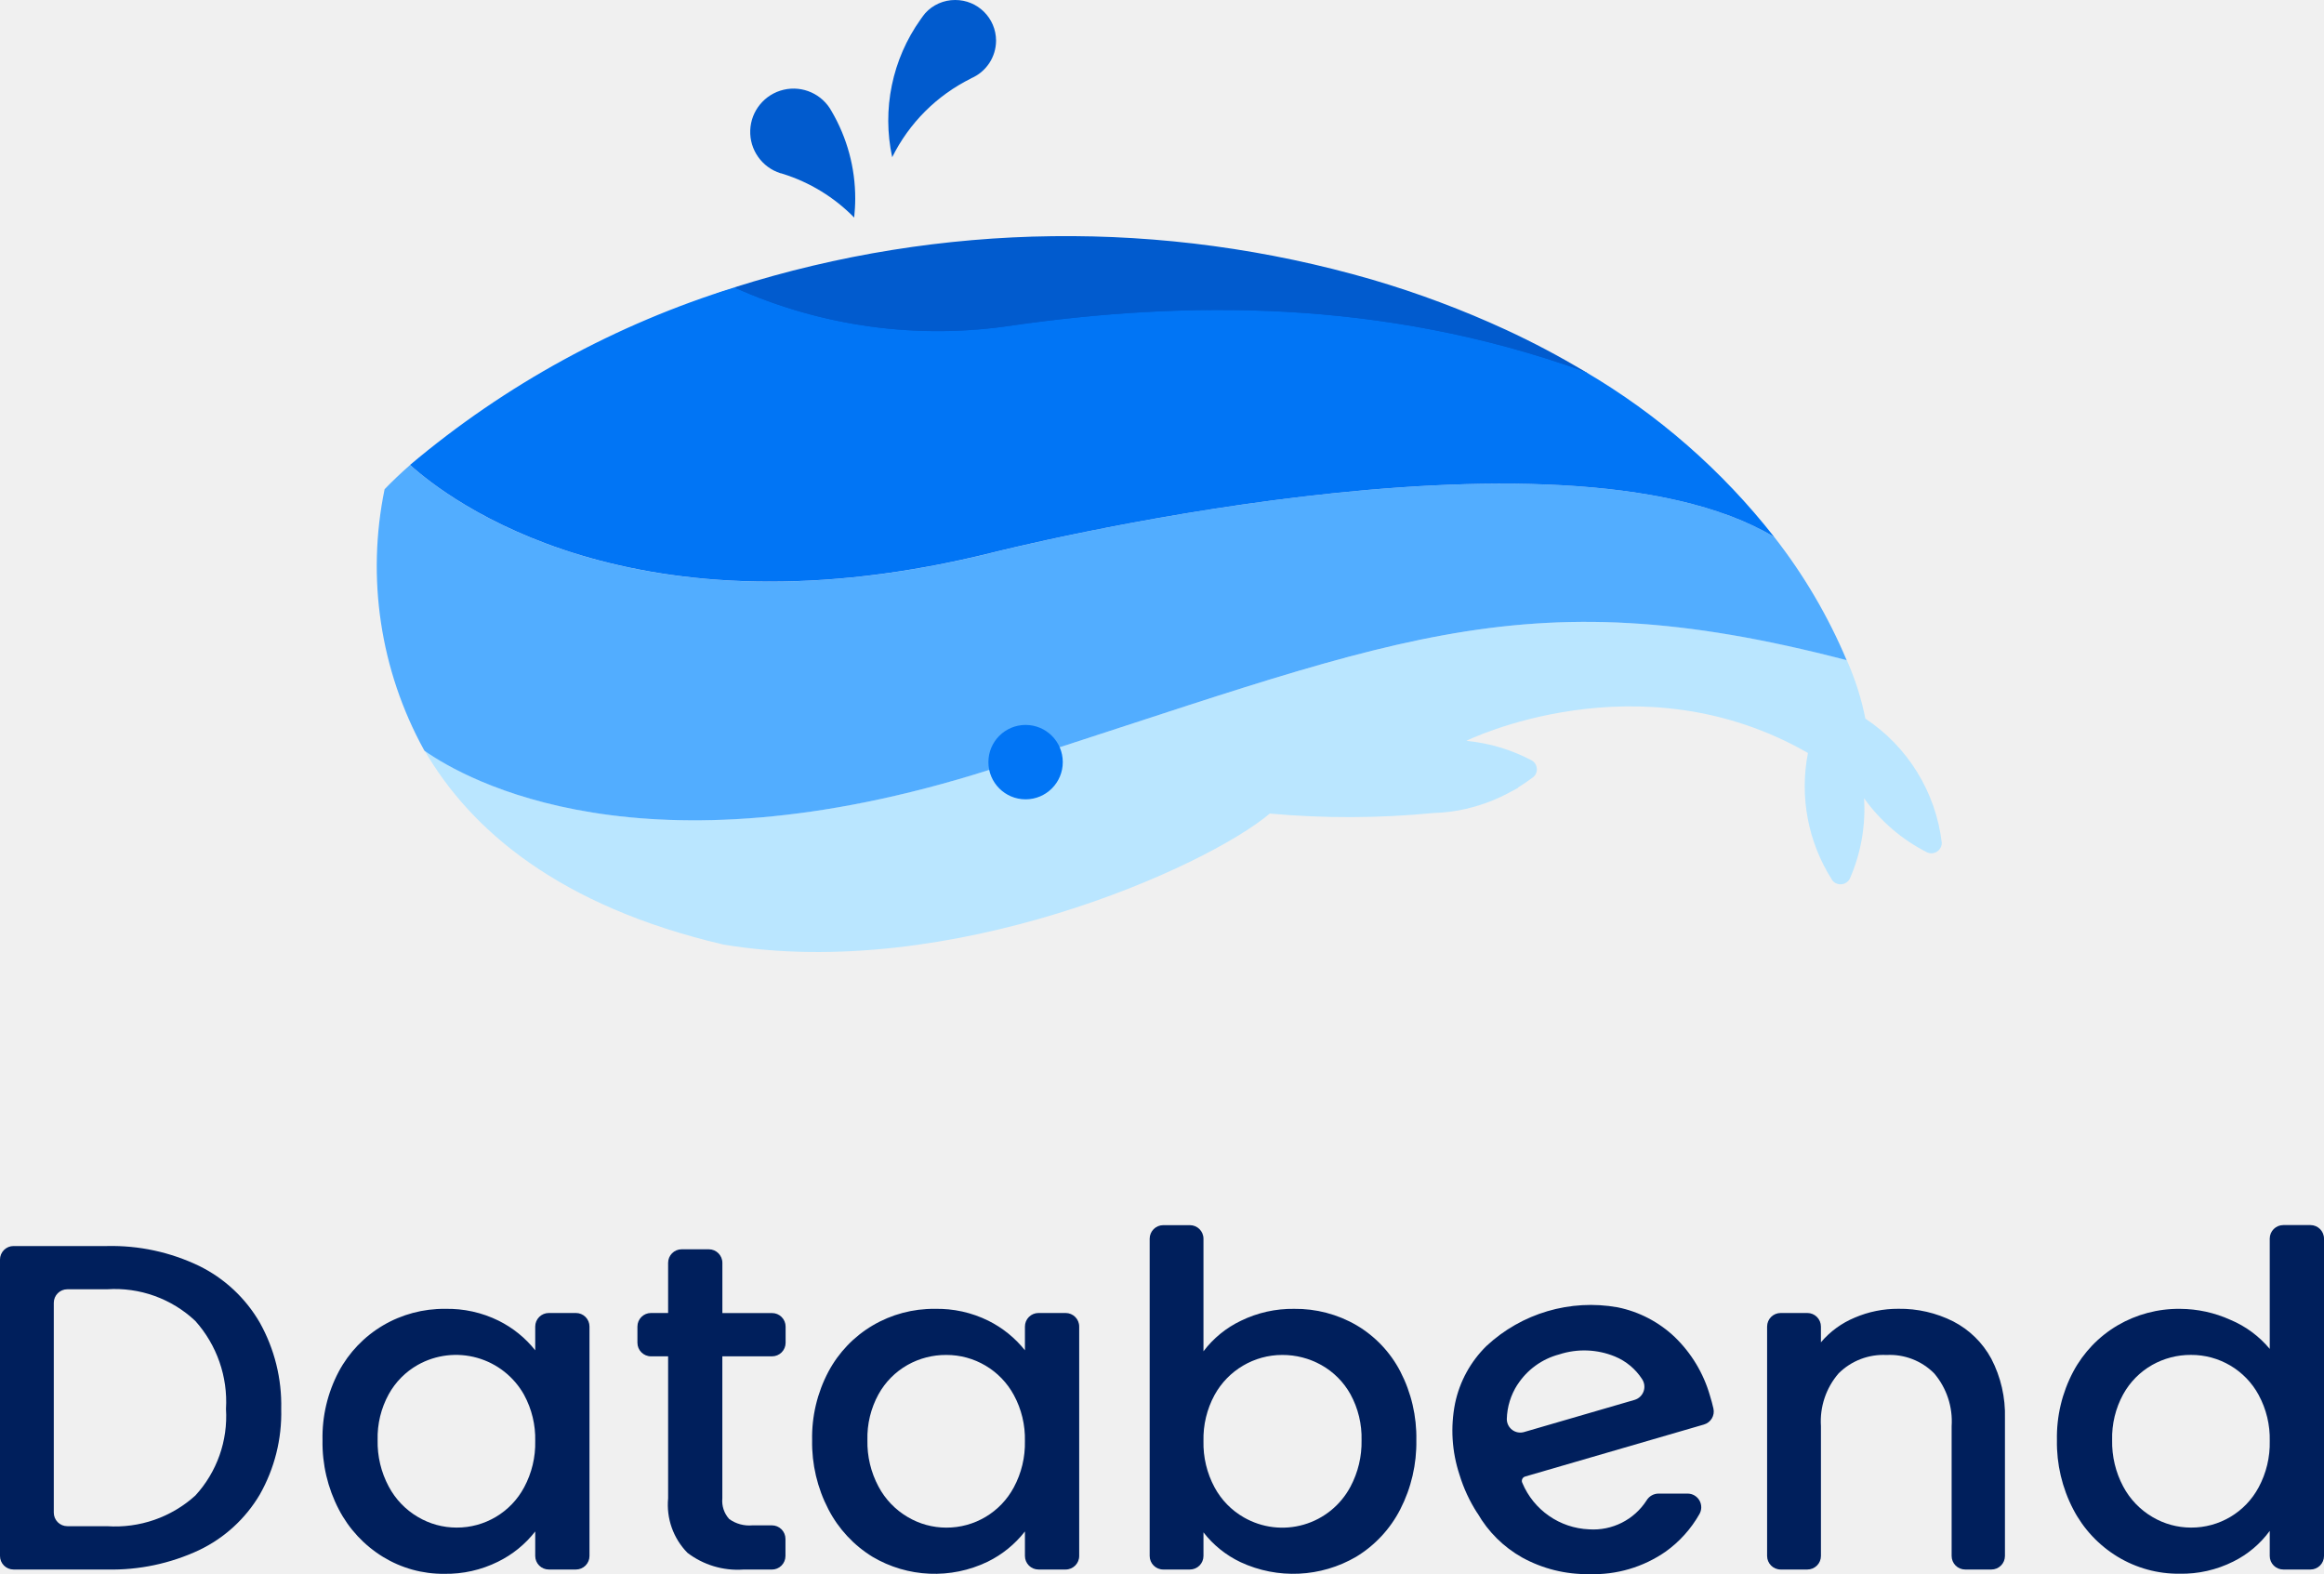
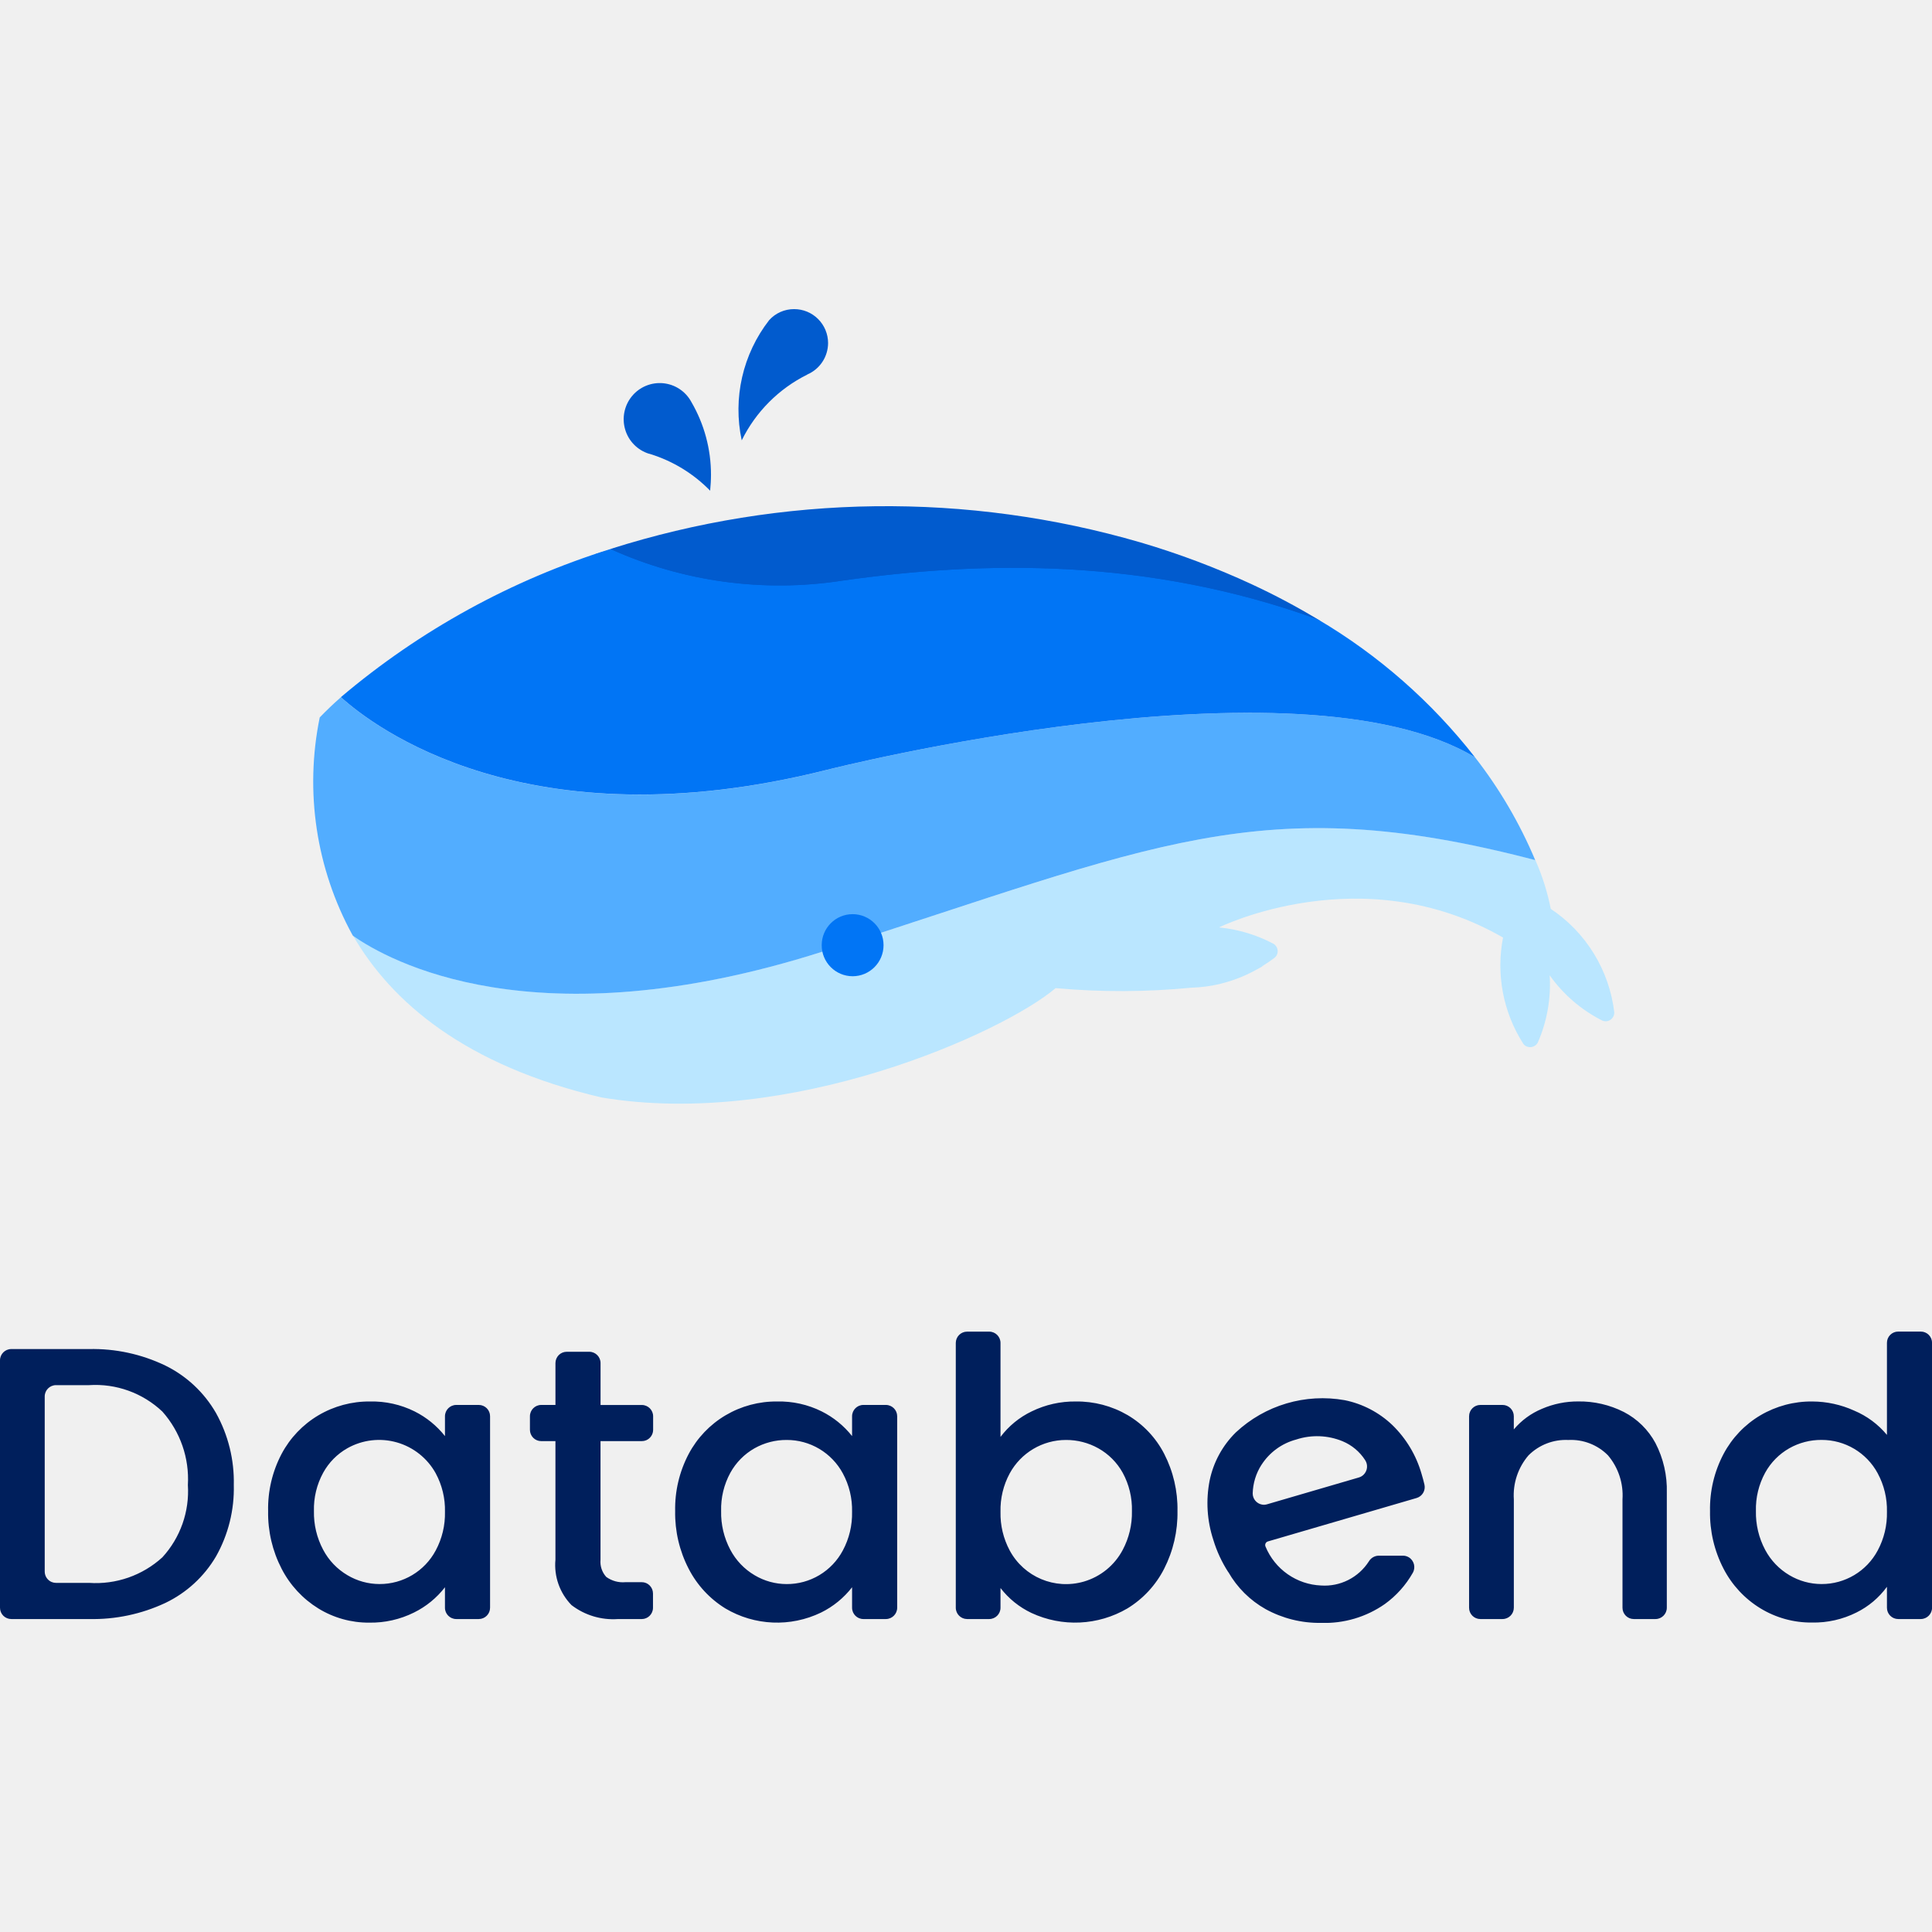
- <svg xmlns="http://www.w3.org/2000/svg" id="layer_1" viewBox="0 0 110.033 74.511">
-   <path d="M9.417,59.924A6.765,6.765,0,0,1,12.3,62.613,8,8,0,0,1,13.315,66.7,7.822,7.822,0,0,1,12.3,70.754a6.686,6.686,0,0,1-2.882,2.634,9.77,9.77,0,0,1-4.346.914H.642A.641.641,0,0,1,0,73.66V59.63a.641.641,0,0,1,.642-.642H5.071A9.572,9.572,0,0,1,9.417,59.924ZM9.249,70.8A5.549,5.549,0,0,0,10.7,66.7a5.738,5.738,0,0,0-1.452-4.165,5.556,5.556,0,0,0-4.178-1.5H3.189a.642.642,0,0,0-.642.642v9.932a.641.641,0,0,0,.642.642H5.071A5.653,5.653,0,0,0,9.249,70.8Z" style="fill:#001f5c" />
-   <path d="M16.036,64.937a5.6,5.6,0,0,1,2.1-2.192,5.683,5.683,0,0,1,2.938-.783,5.446,5.446,0,0,1,2.536.562,5.131,5.131,0,0,1,1.731,1.4V62.8a.642.642,0,0,1,.643-.642h1.284a.641.641,0,0,1,.642.642V73.66a.641.641,0,0,1-.642.642H25.984a.642.642,0,0,1-.643-.642V72.5a5.048,5.048,0,0,1-1.764,1.433,5.52,5.52,0,0,1-2.548.573,5.463,5.463,0,0,1-2.9-.805,5.732,5.732,0,0,1-2.089-2.247,6.835,6.835,0,0,1-.77-3.273A6.642,6.642,0,0,1,16.036,64.937Zm8.78,1.1a3.694,3.694,0,0,0-5.037-1.421,3.588,3.588,0,0,0-1.374,1.388,4.277,4.277,0,0,0-.526,2.17,4.461,4.461,0,0,0,.526,2.2,3.658,3.658,0,0,0,1.385,1.443,3.583,3.583,0,0,0,1.82.5,3.607,3.607,0,0,0,3.206-1.906,4.408,4.408,0,0,0,.525-2.192A4.348,4.348,0,0,0,24.816,66.039Z" style="fill:#001f5c" />
-   <path d="M34.2,64.21v6.721a1.278,1.278,0,0,0,.324.98,1.619,1.619,0,0,0,1.1.3h.922a.642.642,0,0,1,.643.642v.809a.642.642,0,0,1-.643.642H35.185a3.913,3.913,0,0,1-2.637-.793,3.246,3.246,0,0,1-.915-2.578V64.21h-.811a.642.642,0,0,1-.642-.642V62.8a.642.642,0,0,1,.642-.642h.811V59.784a.641.641,0,0,1,.642-.642H33.56a.642.642,0,0,1,.642.642v2.377h2.351a.642.642,0,0,1,.643.642v.765a.642.642,0,0,1-.643.642Z" style="fill:#001f5c" />
-   <path d="M39.222,64.937a5.59,5.59,0,0,1,2.1-2.192,5.676,5.676,0,0,1,2.937-.783,5.44,5.44,0,0,1,2.536.562,5.145,5.145,0,0,1,1.732,1.4V62.8a.641.641,0,0,1,.642-.642h1.285a.642.642,0,0,1,.642.642V73.66a.642.642,0,0,1-.642.642H49.169a.641.641,0,0,1-.642-.642V72.5a5.061,5.061,0,0,1-1.765,1.433A5.78,5.78,0,0,1,41.31,73.7a5.723,5.723,0,0,1-2.088-2.247,6.836,6.836,0,0,1-.771-3.273A6.643,6.643,0,0,1,39.222,64.937ZM48,66.039a3.625,3.625,0,0,0-3.2-1.895,3.7,3.7,0,0,0-1.832.474,3.594,3.594,0,0,0-1.374,1.388,4.277,4.277,0,0,0-.525,2.17,4.46,4.46,0,0,0,.525,2.2,3.665,3.665,0,0,0,1.385,1.443,3.584,3.584,0,0,0,1.821.5A3.607,3.607,0,0,0,48,70.413a4.409,4.409,0,0,0,.526-2.192A4.349,4.349,0,0,0,48,66.039Z" style="fill:#001f5c" />
-   <path d="M58.756,62.524a5.568,5.568,0,0,1,2.514-.562,5.734,5.734,0,0,1,2.949.772A5.46,5.46,0,0,1,66.3,64.926a6.794,6.794,0,0,1,.759,3.25,6.924,6.924,0,0,1-.759,3.273A5.633,5.633,0,0,1,64.208,73.7a5.913,5.913,0,0,1-5.474.253,4.85,4.85,0,0,1-1.754-1.41V73.66a.641.641,0,0,1-.642.642H55.075a.642.642,0,0,1-.642-.642V58.638A.643.643,0,0,1,55.075,58h1.263a.642.642,0,0,1,.642.642v5.33A4.819,4.819,0,0,1,58.756,62.524Zm5.184,3.482a3.589,3.589,0,0,0-1.386-1.388,3.759,3.759,0,0,0-1.843-.474,3.658,3.658,0,0,0-3.206,1.895,4.348,4.348,0,0,0-.525,2.182,4.408,4.408,0,0,0,.525,2.192,3.61,3.61,0,0,0,1.385,1.421,3.654,3.654,0,0,0,5.05-1.454,4.482,4.482,0,0,0,.525-2.2A4.3,4.3,0,0,0,63.94,66.006Z" style="fill:#001f5c" />
-   <path d="M75.238,72.4a3.585,3.585,0,0,1-3.162-2.2.214.214,0,0,1,.134-.3l8.465-2.462a.641.641,0,0,0,.45-.756c-.045-.2-.1-.4-.166-.615a6.248,6.248,0,0,0-1.665-2.77,5.522,5.522,0,0,0-2.707-1.408,7.247,7.247,0,0,0-6.206,1.828,5.331,5.331,0,0,0-1.489,2.721,6.633,6.633,0,0,0,.21,3.377,7.224,7.224,0,0,0,.847,1.823l.006,0a5.592,5.592,0,0,0,2.121,2.1,6.363,6.363,0,0,0,3.162.782,5.988,5.988,0,0,0,3.63-1.069,5.558,5.558,0,0,0,1.591-1.768.647.647,0,0,0-.552-.975H78.514a.665.665,0,0,0-.556.325A2.994,2.994,0,0,1,75.238,72.4Zm-3.394-6.844a3.375,3.375,0,0,1,1.978-1.437,3.821,3.821,0,0,1,2.643.1,2.8,2.8,0,0,1,1.282,1.07.649.649,0,0,1-.354.982l-5.227,1.521a.639.639,0,0,1-.824-.614A3.157,3.157,0,0,1,71.844,65.551Z" style="fill:#001f5c" />
-   <path d="M92.48,62.557a4.275,4.275,0,0,1,1.8,1.763,5.747,5.747,0,0,1,.647,2.821V73.66a.641.641,0,0,1-.642.642h-1.24a.641.641,0,0,1-.642-.642V67.516a3.5,3.5,0,0,0-.827-2.5,2.963,2.963,0,0,0-2.256-.87,3,3,0,0,0-2.268.87,3.469,3.469,0,0,0-.837,2.5V73.66a.642.642,0,0,1-.643.642H84.308a.642.642,0,0,1-.642-.642V62.8a.642.642,0,0,1,.642-.642h1.263a.642.642,0,0,1,.643.642v.746a4.206,4.206,0,0,1,1.6-1.168,5.17,5.17,0,0,1,2.066-.419A5.592,5.592,0,0,1,92.48,62.557Z" style="fill:#001f5c" />
-   <path d="M98.159,64.937a5.6,5.6,0,0,1,2.1-2.192,5.723,5.723,0,0,1,2.96-.783,5.841,5.841,0,0,1,2.379.518,4.875,4.875,0,0,1,1.866,1.378v-5.22a.642.642,0,0,1,.642-.642h1.285a.642.642,0,0,1,.642.642V73.66a.641.641,0,0,1-.642.642h-1.285a.641.641,0,0,1-.642-.642V72.473a4.745,4.745,0,0,1-1.732,1.455,5.442,5.442,0,0,1-2.535.573,5.558,5.558,0,0,1-2.938-.805,5.708,5.708,0,0,1-2.1-2.247,6.836,6.836,0,0,1-.771-3.273A6.643,6.643,0,0,1,98.159,64.937Zm8.78,1.1a3.625,3.625,0,0,0-3.206-1.895,3.7,3.7,0,0,0-1.832.474,3.6,3.6,0,0,0-1.374,1.388,4.287,4.287,0,0,0-.525,2.17,4.471,4.471,0,0,0,.525,2.2,3.671,3.671,0,0,0,1.385,1.443,3.584,3.584,0,0,0,1.821.5,3.607,3.607,0,0,0,3.206-1.906,4.408,4.408,0,0,0,.525-2.192A4.348,4.348,0,0,0,106.939,66.039Z" style="fill:#001f5c" />
-   <path d="M91.936,39.892v.01a.494.494,0,0,1-.493.495h0a.5.5,0,0,1-.186-.039.042.042,0,0,1-.02-.01,8.2,8.2,0,0,1-2.98-2.559,8.207,8.207,0,0,1-.682,3.824c0,.005,0,.01-.005.01a.5.5,0,0,1-.677.176.443.443,0,0,1-.142-.127c-.005-.01-.01-.015-.01-.02A8.227,8.227,0,0,1,85.6,35.646c-8.017-4.6-16.166-.579-16.166-.579l.034.01a8.291,8.291,0,0,1,3.035.911l.029.015a.493.493,0,0,1,.167.667.587.587,0,0,1-.1.114.725.725,0,0,1-.064.049c-.211.157-.427.3-.652.441,0,.005-.005.015-.005.02-.108.063-.216.122-.334.181a8.111,8.111,0,0,1-2.044.794v.005c-.015.005-.035.005-.049.01a8.149,8.149,0,0,1-1.594.206,41.574,41.574,0,0,1-7.737.025c-3.006,2.539-15.136,7.992-25.874,6.2-7.791-1.824-11.964-5.433-14.141-9.179,1.991,1.4,10.336,6.105,26.723.912,18.906-5.992,24.948-9.282,40.611-5.2.006.014.01.024.015.039a13.077,13.077,0,0,1,.863,2.726v.005A8.212,8.212,0,0,1,91.936,39.892Z" style="fill:#bae6ff" />
-   <path d="M84,25.418a25.64,25.64,0,0,1,3.432,5.835c-15.665-4.085-21.706-.8-40.611,5.2-16.387,5.193-24.732.484-26.723-.911l-.019-.035c-.01-.009-.01-.014-.01-.014a18.05,18.05,0,0,1-1.86-12.332c.343-.358.75-.746,1.206-1.148,1.795,1.624,10.572,8.409,27.659,4.13C47.077,26.139,73.863,19.353,84,25.418Z" style="fill:#52adff" />
-   <path d="M70.443,15.9c1.288.594,3.532,1.053,4.749,1.782-9.7-3.506-20.1-3.125-28.08-1.992a23.447,23.447,0,0,1-13.2-1.795,52.021,52.021,0,0,1,30.2-.368A46.448,46.448,0,0,1,70.443,15.9Z" style="fill:#015bce" />
-   <path d="M75.059,17.6A31.874,31.874,0,0,1,84,25.418c-10.139-6.066-36.926.721-36.926.721-17.088,4.28-25.864-2.506-27.659-4.13a44.121,44.121,0,0,1,15.352-8.4,23.441,23.441,0,0,0,13.2,1.794C55.951,14.268,65.356,14.092,75.059,17.6Z" style="fill:#0175f5" />
-   <path d="M71.3,15.612A39.406,39.406,0,0,1,75.056,17.6c-9.7-3.506-19.107-3.33-27.09-2.2a23.459,23.459,0,0,1-13.2-1.794,52.02,52.02,0,0,1,30.2-.369A46.272,46.272,0,0,1,71.3,15.612Z" style="fill:#015bce" />
-   <path d="M47.16,1.927a1.943,1.943,0,0,1-1.182,1.78v.005a8.245,8.245,0,0,0-3.736,3.731A8.242,8.242,0,0,1,43.587.917c.068-.1.142-.2.22-.294A1.9,1.9,0,0,1,45.223,0,1.929,1.929,0,0,1,47.16,1.922Z" style="fill:#015bce" />
-   <path d="M40.492,9.4c0,.3-.02.6-.049.9A8.119,8.119,0,0,0,37.05,8.226a.3.3,0,0,0-.094-.024,2.051,2.051,0,1,1,2.418-2.934A8.149,8.149,0,0,1,40.492,9.4Z" style="fill:#015bce" />
-   <circle cx="48.558" cy="36.08" r="1.761" style="fill:#0175f5" />
+ <svg xmlns="http://www.w3.org/2000/svg" width="150" height="150" fill="none">
+   <g clip-path="url(#a)">
+     <path fill="#001F5C" d="M12.838 106.022a9.233 9.233 0 0 1 3.93 3.68 10.986 10.986 0 0 1 1.384 5.594 10.74 10.74 0 0 1-1.384 5.549 9.13 9.13 0 0 1-3.929 3.606 13.278 13.278 0 0 1-5.925 1.251H.875a.876.876 0 0 1-.875-.879v-19.204a.877.877 0 0 1 .875-.879h6.038a13.015 13.015 0 0 1 5.925 1.282Zm-.23 14.886a7.598 7.598 0 0 0 1.979-5.612 7.884 7.884 0 0 0-1.98-5.701 7.564 7.564 0 0 0-5.695-2.053H4.347a.878.878 0 0 0-.875.879v13.595a.881.881 0 0 0 .54.812c.107.044.22.066.335.066h2.566a7.67 7.67 0 0 0 5.696-1.986ZM21.861 112.883a7.653 7.653 0 0 1 2.863-3 7.719 7.719 0 0 1 4.005-1.072 7.411 7.411 0 0 1 3.458.769 7 7 0 0 1 2.36 1.917v-1.539a.88.88 0 0 1 .876-.879h1.75a.876.876 0 0 1 .876.879v14.865a.877.877 0 0 1-.876.879h-1.75a.878.878 0 0 1-.877-.879v-1.588a6.89 6.89 0 0 1-2.404 1.962 7.511 7.511 0 0 1-3.474.784 7.428 7.428 0 0 1-3.953-1.102 7.832 7.832 0 0 1-2.848-3.076 9.385 9.385 0 0 1-1.05-4.48 9.12 9.12 0 0 1 1.044-4.44Zm11.97 1.506a5.024 5.024 0 0 0-6.867-1.945 4.9 4.9 0 0 0-1.873 1.9 5.87 5.87 0 0 0-.717 2.97 6.125 6.125 0 0 0 .717 3.011 4.993 4.993 0 0 0 1.888 1.975 4.873 4.873 0 0 0 2.481.685 4.925 4.925 0 0 0 4.37-2.609c.494-.921.74-1.955.717-3.001a5.966 5.966 0 0 0-.716-2.983v-.003ZM46.624 111.888v9.2a1.755 1.755 0 0 0 .441 1.341c.434.315.967.461 1.5.411h1.257a.858.858 0 0 1 .62.256.884.884 0 0 1 .256.622v1.108a.877.877 0 0 1-.876.878h-1.855a5.318 5.318 0 0 1-3.596-1.085 4.455 4.455 0 0 1-1.247-3.529v-9.202H42.02a.872.872 0 0 1-.62-.257.882.882 0 0 1-.256-.622v-1.051a.88.88 0 0 1 .876-.879h1.105v-3.249a.888.888 0 0 1 .256-.622.881.881 0 0 1 .62-.257h1.751a.878.878 0 0 1 .875.879v3.253h3.205a.878.878 0 0 1 .877.879v1.047a.883.883 0 0 1-.541.813.877.877 0 0 1-.336.066h-3.207ZM53.47 112.883a7.639 7.639 0 0 1 2.863-3 7.714 7.714 0 0 1 4.004-1.072 7.386 7.386 0 0 1 3.457.769 7.011 7.011 0 0 1 2.361 1.917v-1.539a.879.879 0 0 1 .875-.879h1.752a.88.88 0 0 1 .875.879v14.865a.88.88 0 0 1-.875.879H67.03a.877.877 0 0 1-.875-.879v-1.588a6.911 6.911 0 0 1-2.406 1.962 7.854 7.854 0 0 1-7.433-.319 7.823 7.823 0 0 1-2.846-3.076 9.387 9.387 0 0 1-1.051-4.48 9.124 9.124 0 0 1 1.051-4.439Zm11.967 1.509a4.954 4.954 0 0 0-1.825-1.902 4.92 4.92 0 0 0-2.538-.692 5.025 5.025 0 0 0-2.497.649 4.91 4.91 0 0 0-1.873 1.899 5.875 5.875 0 0 0-.716 2.971 6.125 6.125 0 0 0 .716 3.011 5.01 5.01 0 0 0 1.888 1.975 4.867 4.867 0 0 0 2.482.684 4.897 4.897 0 0 0 2.543-.695 4.93 4.93 0 0 0 1.82-1.913 6.057 6.057 0 0 0 .717-3.001 5.97 5.97 0 0 0-.717-2.986ZM80.1 109.58a7.564 7.564 0 0 1 3.427-.769c1.41-.018 2.8.347 4.02 1.057a7.46 7.46 0 0 1 2.837 3 9.329 9.329 0 0 1 1.035 4.449 9.51 9.51 0 0 1-1.035 4.48 7.702 7.702 0 0 1-2.852 3.081 8.033 8.033 0 0 1-7.462.346 6.61 6.61 0 0 1-2.391-1.93v1.529a.877.877 0 0 1-.875.879h-1.722a.88.88 0 0 1-.875-.879v-20.562a.88.88 0 0 1 .875-.873h1.722a.877.877 0 0 1 .875.879v7.295a6.584 6.584 0 0 1 2.421-1.982Zm7.067 4.766a4.896 4.896 0 0 0-1.89-1.899 5.095 5.095 0 0 0-2.512-.649 4.976 4.976 0 0 0-4.37 2.594 5.969 5.969 0 0 0-.716 2.986 6.055 6.055 0 0 0 .715 3.001 4.963 4.963 0 0 0 5.75 2.416 4.992 4.992 0 0 0 3.023-2.462 6.15 6.15 0 0 0 .716-3.011 5.907 5.907 0 0 0-.716-2.976ZM102.569 123.098a4.871 4.871 0 0 1-2.592-.875 4.9 4.9 0 0 1-1.718-2.136.297.297 0 0 1-.005-.248.293.293 0 0 1 .187-.163l11.54-3.37a.881.881 0 0 0 .614-1.034 11.589 11.589 0 0 0-.226-.842 8.572 8.572 0 0 0-2.27-3.792 7.53 7.53 0 0 0-3.691-1.927 9.85 9.85 0 0 0-8.46 2.502 7.307 7.307 0 0 0-2.03 3.725 9.114 9.114 0 0 0 .286 4.622 9.891 9.891 0 0 0 1.155 2.495h.008a7.64 7.64 0 0 0 2.892 2.875 8.646 8.646 0 0 0 4.31 1.07 8.142 8.142 0 0 0 4.949-1.463 7.61 7.61 0 0 0 2.169-2.42.893.893 0 0 0-.313-1.212.884.884 0 0 0-.44-.123h-1.899a.92.92 0 0 0-.436.124.925.925 0 0 0-.322.321 4.089 4.089 0 0 1-1.599 1.444 4.063 4.063 0 0 1-2.109.427Zm-4.627-9.368a4.6 4.6 0 0 1 2.697-1.966 5.19 5.19 0 0 1 3.603.136c.717.299 1.327.81 1.748 1.465a.894.894 0 0 1-.128 1.138.883.883 0 0 1-.355.206l-7.126 2.082a.857.857 0 0 1-.402.024.878.878 0 0 1-.72-.864 4.33 4.33 0 0 1 .683-2.227v.006ZM126.075 109.626a5.833 5.833 0 0 1 2.454 2.413c.617 1.19.92 2.519.882 3.861v8.923a.88.88 0 0 1-.876.879h-1.69a.875.875 0 0 1-.875-.879v-8.41a4.806 4.806 0 0 0-1.128-3.422 4.034 4.034 0 0 0-3.075-1.191 4.096 4.096 0 0 0-3.092 1.191 4.762 4.762 0 0 0-1.141 3.422v8.41a.88.88 0 0 1-.877.879h-1.723a.873.873 0 0 1-.875-.879v-14.865a.88.88 0 0 1 .875-.879h1.722a.875.875 0 0 1 .876.879v1.021a5.73 5.73 0 0 1 2.182-1.598 7.01 7.01 0 0 1 2.816-.574 7.605 7.605 0 0 1 3.545.819ZM133.817 112.883a7.641 7.641 0 0 1 2.863-3 7.776 7.776 0 0 1 4.035-1.072 7.943 7.943 0 0 1 3.243.709 6.65 6.65 0 0 1 2.544 1.886v-7.145a.872.872 0 0 1 .875-.878h1.752a.872.872 0 0 1 .875.878v20.562a.879.879 0 0 1-.875.879h-1.752a.875.875 0 0 1-.875-.879v-1.625a6.485 6.485 0 0 1-2.361 1.992 7.388 7.388 0 0 1-3.456.784 7.552 7.552 0 0 1-4.005-1.102 7.802 7.802 0 0 1-2.863-3.075 9.381 9.381 0 0 1-1.051-4.48 9.108 9.108 0 0 1 1.051-4.434Zm11.969 1.506a4.934 4.934 0 0 0-4.37-2.594 5.025 5.025 0 0 0-2.498.649 4.913 4.913 0 0 0-1.873 1.9 5.882 5.882 0 0 0-.716 2.97 6.138 6.138 0 0 0 .716 3.011 5.016 5.016 0 0 0 1.888 1.975 4.88 4.88 0 0 0 2.483.685 4.921 4.921 0 0 0 4.37-2.609c.494-.921.74-1.955.716-3.001a5.974 5.974 0 0 0-.716-2.983v-.003Z" />
+     <path fill="#BAE6FF" d="M125.333 78.603v.013a.676.676 0 0 1-.672.678.686.686 0 0 1-.281-.067 11.184 11.184 0 0 1-4.062-3.503 11.29 11.29 0 0 1-.93 5.234c0 .007 0 .014-.007.014a.683.683 0 0 1-.923.24.605.605 0 0 1-.193-.173c-.007-.014-.014-.02-.014-.027a11.3 11.3 0 0 1-1.556-8.221c-10.929-6.296-22.038-.793-22.038-.793l.046.014a11.27 11.27 0 0 1 4.138 1.247l.04.02a.674.674 0 0 1 .227.913.806.806 0 0 1-.224.224c-.287.214-.582.41-.888.603 0 .007-.007.02-.007.027a7.871 7.871 0 0 1-.456.248c-.875.487-1.813.853-2.786 1.087v.007c-.02.007-.048.007-.067.014-.713.165-1.441.26-2.173.282-3.507.34-7.038.352-10.547.034-4.098 3.475-20.635 10.939-35.274 8.486-10.62-2.496-16.31-7.436-19.278-12.564 2.715 1.916 14.091 8.356 36.431 1.249 25.774-8.202 34.01-12.705 55.363-7.118a17.931 17.931 0 0 1 1.197 3.785v.007c1.354.9 2.497 2.086 3.349 3.474a11.265 11.265 0 0 1 1.585 4.566Z" />
+     <path fill="#52ADFF" d="M114.514 58.791a35.098 35.098 0 0 1 4.679 7.987c-21.356-5.592-29.591-1.095-55.364 7.117-22.34 7.108-33.716.663-36.43-1.246l-.026-.048c-.014-.013-.014-.02-.014-.02a24.793 24.793 0 0 1-2.535-16.88 27.329 27.329 0 0 1 1.644-1.57c2.447 2.222 14.412 11.51 37.706 5.652.004-.005 36.521-9.293 50.34-.992Z" />
+     <path fill="#015BCE" d="M96.032 45.763c1.756.813 4.815 1.442 6.475 2.44-13.224-4.8-27.402-4.278-38.28-2.727a31.848 31.848 0 0 1-17.996-2.457 70.647 70.647 0 0 1 41.17-.504 63.163 63.163 0 0 1 8.631 3.248Z" />
+     <path fill="#0175F5" d="M102.325 48.09a43.499 43.499 0 0 1 12.189 10.701c-13.822-8.303-50.34.987-50.34.987-23.295 5.858-35.26-3.43-37.706-5.653a60.076 60.076 0 0 1 20.929-11.498 31.84 31.84 0 0 0 17.995 2.456c10.884-1.553 23.706-1.794 36.933 3.007Z" />
+     <path fill="#015BCE" d="M97.2 45.37a53.655 53.655 0 0 1 5.121 2.72c-13.224-4.799-26.048-4.558-36.93-3.011a31.864 31.864 0 0 1-17.996-2.456 70.645 70.645 0 0 1 41.17-.505 62.92 62.92 0 0 1 8.636 3.251ZM64.292 26.638a2.668 2.668 0 0 1-.443 1.46 2.652 2.652 0 0 1-1.169.976v.007a11.263 11.263 0 0 0-5.093 5.107 11.328 11.328 0 0 1 2.133-9.335A2.59 2.59 0 0 1 61.65 24a2.622 2.622 0 0 1 1.864.766 2.64 2.64 0 0 1 .778 1.865v.007ZM55.201 36.866c0 .411-.027.822-.066 1.232a11.062 11.062 0 0 0-4.626-2.839.41.41 0 0 0-.128-.032 2.795 2.795 0 0 1-1.843-1.88 2.818 2.818 0 0 1 .523-2.584 2.796 2.796 0 0 1 2.427-1.009 2.788 2.788 0 0 1 2.19 1.457c1 1.715 1.526 3.667 1.523 5.655Z" />
+     <path fill="#0175F5" d="M66.197 75.795c1.326 0 2.401-1.079 2.401-2.41a2.405 2.405 0 0 0-2.4-2.41c-1.326 0-2.401 1.079-2.401 2.41a2.406 2.406 0 0 0 2.4 2.41Z" />
+   </g>
+   <defs>
+     <clipPath id="a">
+       <path fill="#fff" d="M0 24h150v102H0z" />
+     </clipPath>
+   </defs>
</svg>
